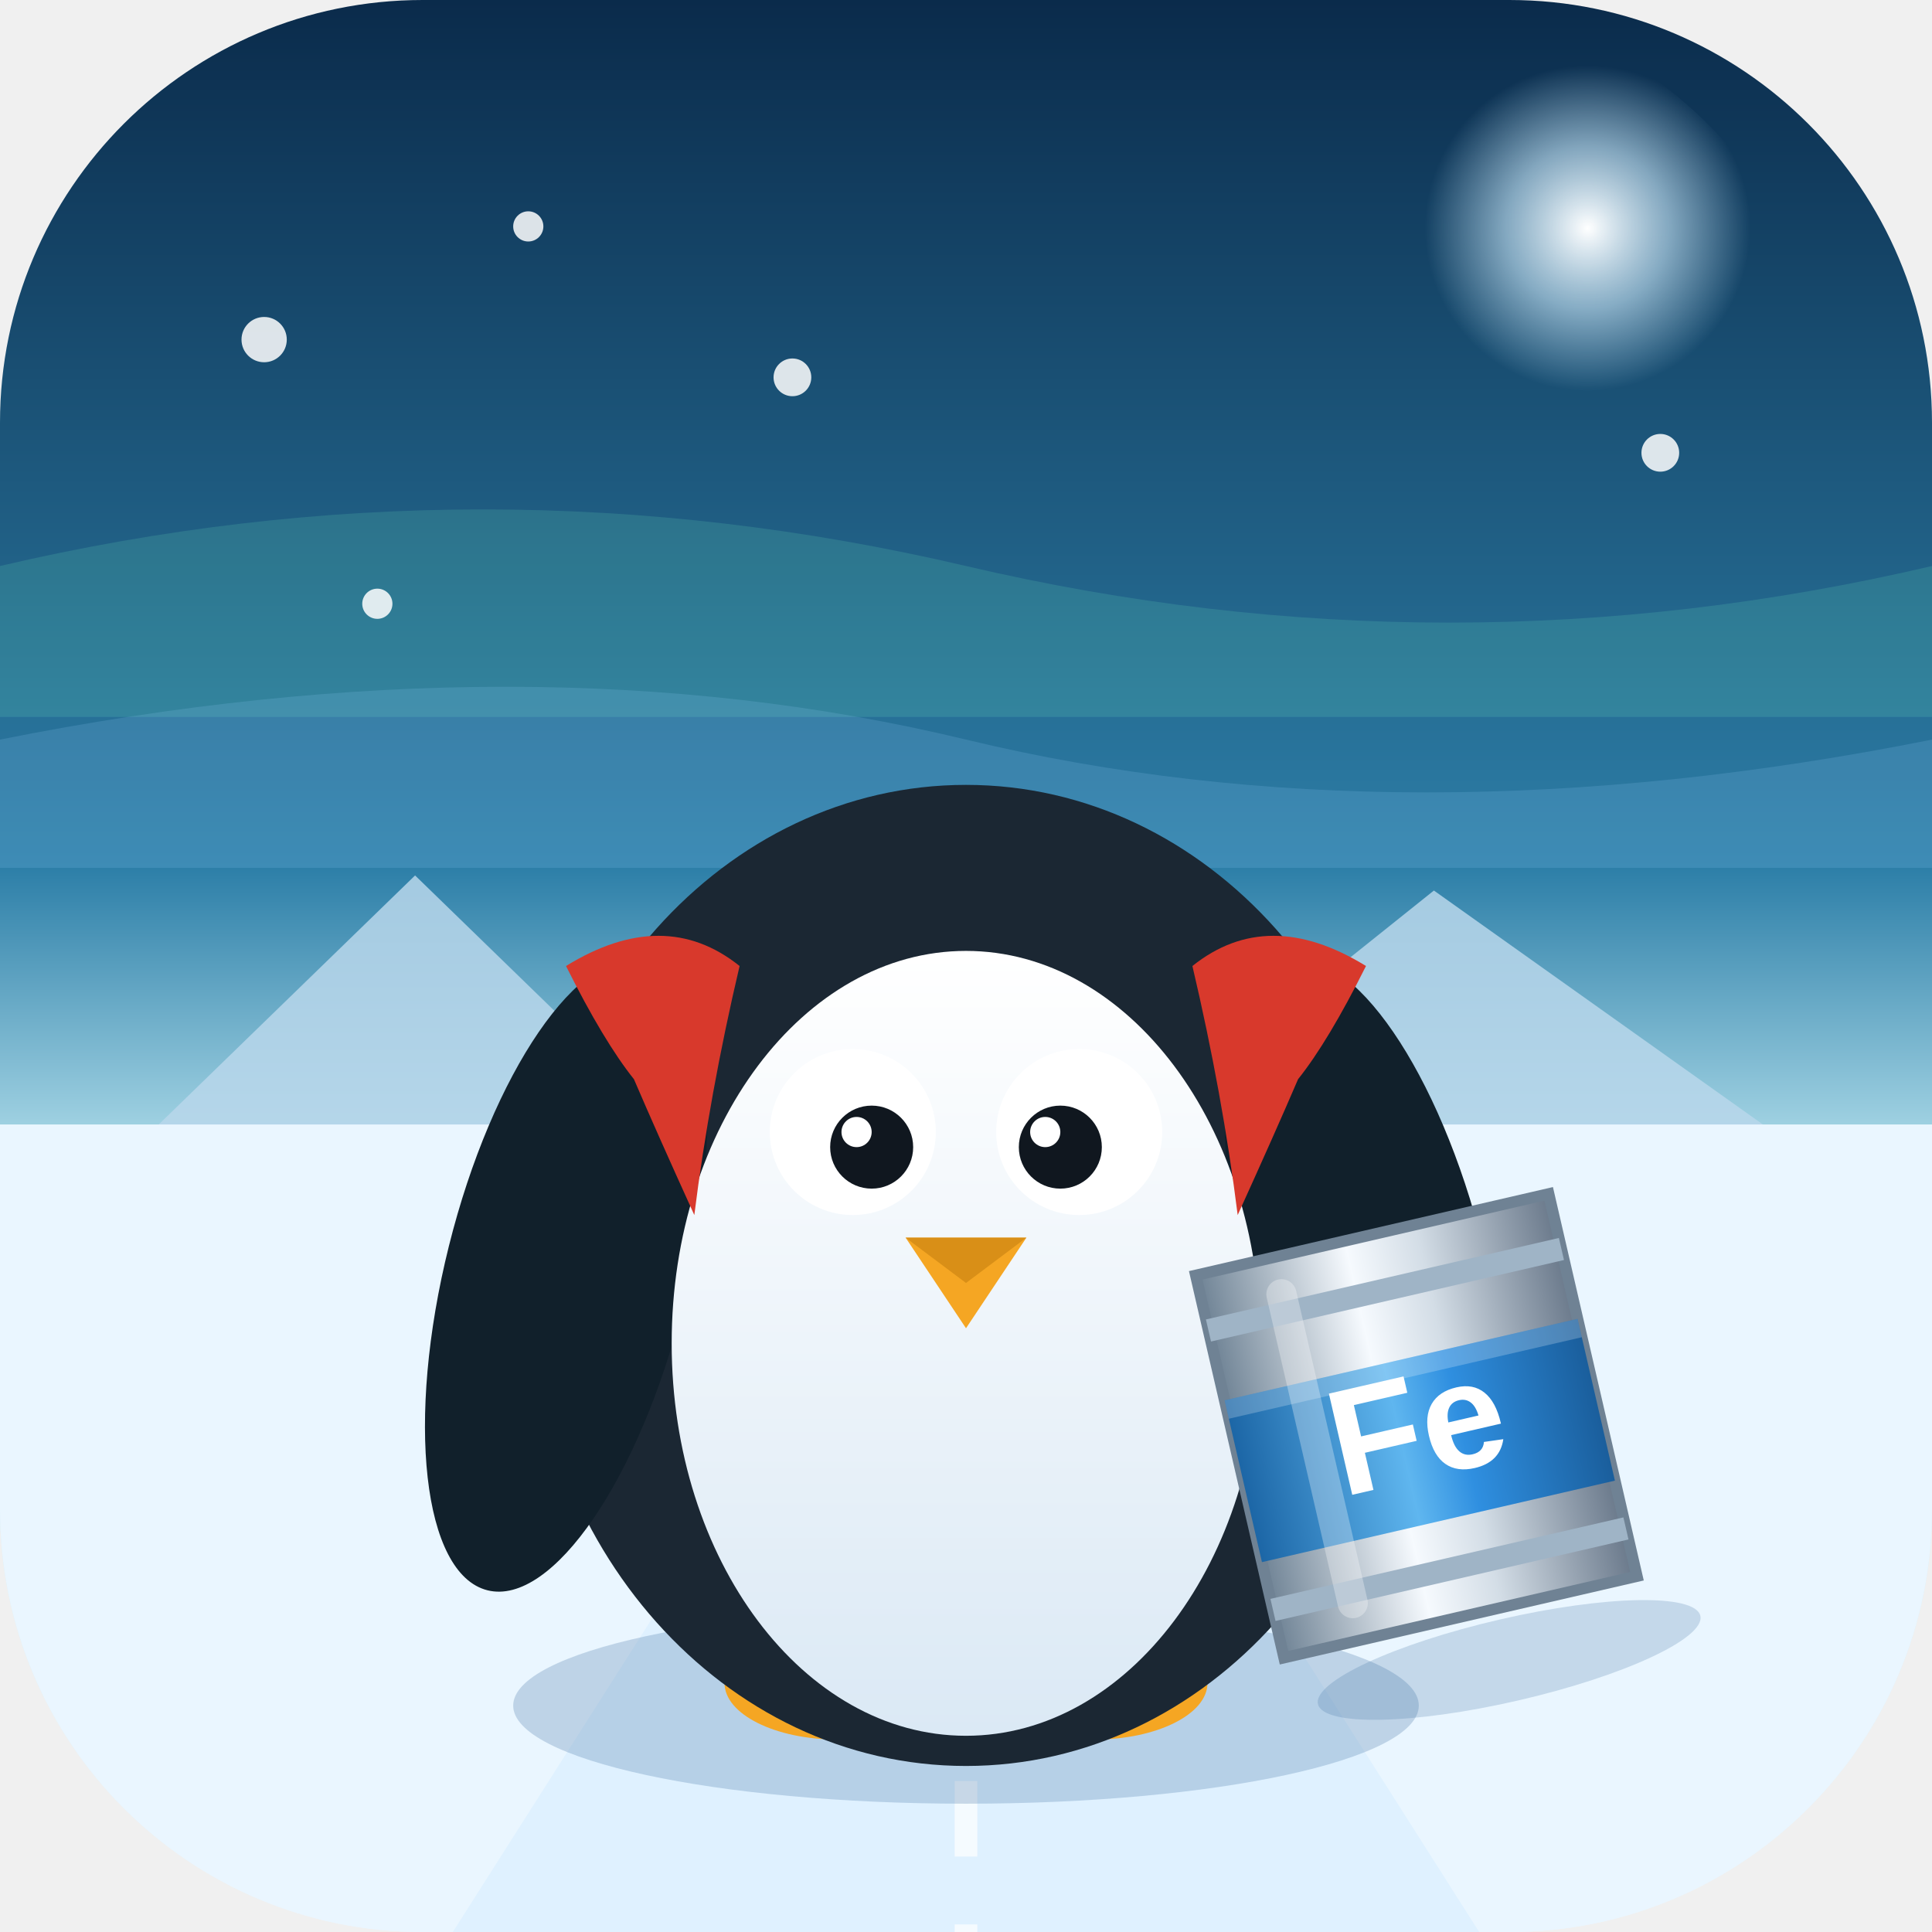
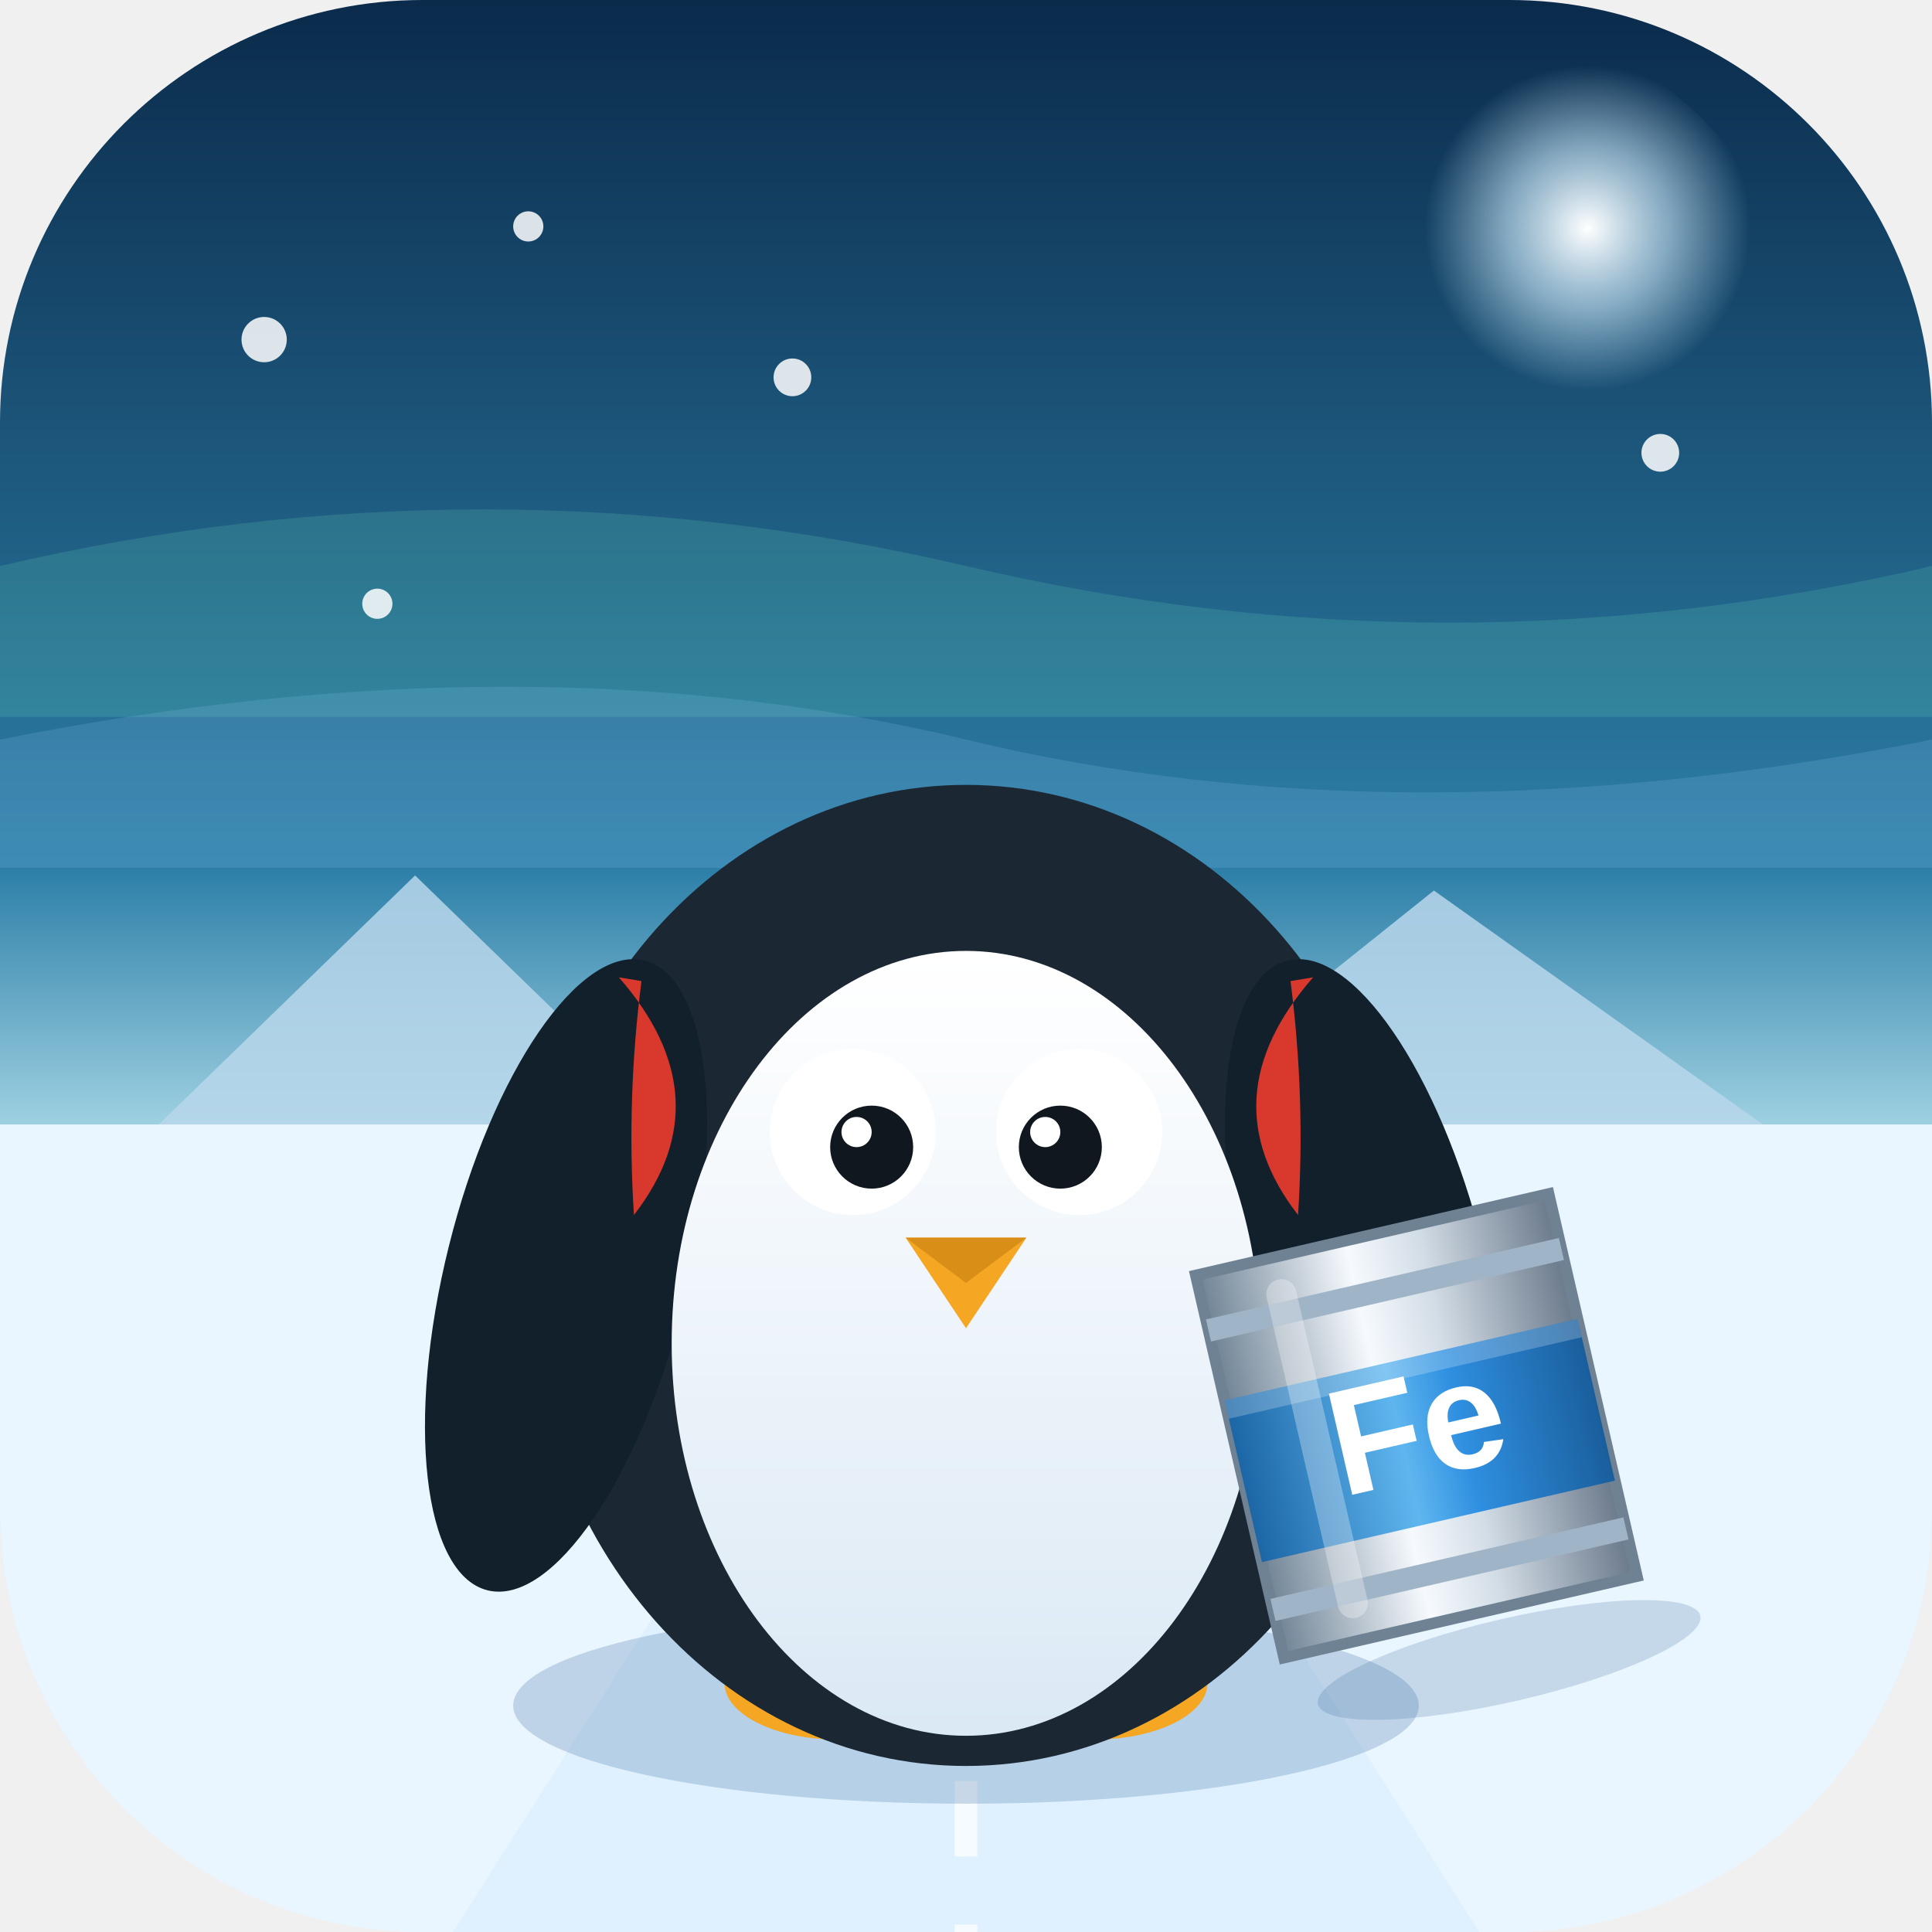
<svg xmlns="http://www.w3.org/2000/svg" width="512" height="512" viewBox="0 0 512 512">
  <defs>
    <linearGradient id="sky" x1="0" y1="0" x2="0" y2="1">
      <stop offset="0" stop-color="#0a2a4a" />
      <stop offset="0.45" stop-color="#2d7fa8" />
      <stop offset="0.62" stop-color="#bfe8f2" />
      <stop offset="1" stop-color="#eaf6ff" />
    </linearGradient>
    <radialGradient id="sun" cx="0.72" cy="0.26" r="0.18">
      <stop offset="0" stop-color="#ffffff" />
      <stop offset="0.5" stop-color="#cfeeff" stop-opacity="0.6" />
      <stop offset="1" stop-color="#cfeeff" stop-opacity="0" />
    </radialGradient>
    <linearGradient id="belly" x1="0" y1="0" x2="0" y2="1">
      <stop offset="0" stop-color="#ffffff" />
      <stop offset="1" stop-color="#dbe9f5" />
    </linearGradient>
    <linearGradient id="tinBody" x1="0" y1="0" x2="1" y2="0">
      <stop offset="0" stop-color="#6f8395" />
      <stop offset="0.42" stop-color="#f6fafe" />
      <stop offset="0.62" stop-color="#d3dde6" />
      <stop offset="1" stop-color="#69788a" />
    </linearGradient>
    <linearGradient id="labelBlue" x1="0" y1="0" x2="1" y2="0">
      <stop offset="0" stop-color="#1c66a6" />
      <stop offset="0.45" stop-color="#5fb6ef" />
      <stop offset="0.62" stop-color="#2f8fe0" />
      <stop offset="1" stop-color="#1a5e9c" />
    </linearGradient>
    <clipPath id="round">
      <rect x="0" y="0" width="512" height="512" rx="112" ry="112" />
    </clipPath>
  </defs>
  <g clip-path="url(#round)">
    <rect width="512" height="512" fill="url(#sky)" />
    <circle cx="368" cy="118" r="120" fill="url(#sun)" />
    <path d="M0 150 Q128 120 256 150 T512 150 V190 H0 Z" fill="#7affc8" opacity="0.14" />
    <path d="M0 196 Q140 168 256 196 T512 196 V230 H0 Z" fill="#9cd2ff" opacity="0.16" />
    <g fill="#b8d7eb" opacity="0.85">
      <polygon points="40,300 110,232 180,300" />
      <polygon points="150,300 230,250 310,300" />
      <polygon points="300,300 380,236 470,300" />
    </g>
    <rect x="0" y="298" width="512" height="214" fill="#eaf6ff" />
    <path d="M256 298 L120 512 H392 Z" fill="#dff1ff" />
    <line x1="256" y1="320" x2="256" y2="512" stroke="#ffffff" stroke-width="6" stroke-dasharray="20 18" opacity="0.7" />
    <g>
      <ellipse cx="256" cy="452" rx="120" ry="26" fill="#3a6da0" opacity="0.25" />
      <ellipse cx="222" cy="446" rx="30" ry="15" fill="#f5a623" />
      <ellipse cx="290" cy="446" rx="30" ry="15" fill="#f5a623" />
      <ellipse cx="256" cy="338" rx="116" ry="130" fill="#1b2733" />
      <ellipse cx="150" cy="338" rx="32" ry="86" fill="#11202b" transform="rotate(14 150 338)" />
      <ellipse cx="362" cy="338" rx="32" ry="86" fill="#11202b" transform="rotate(-14 362 338)" />
      <ellipse cx="256" cy="356" rx="78" ry="104" fill="url(#belly)" />
-       <path d="M150 256 Q176 240 196 256 Q188 290 184 322 Q174 300 168 286 Q160 276 150 256 Z" fill="#d8392c" />
-       <path d="M362 256 Q336 240 316 256 Q324 290 328 322 Q338 300 344 286 Q352 276 362 256 Z" fill="#d8392c" />
+       <path d="M164 259 Q192 291 168 322 Q166 291 170 260 Z" fill="#d8392c" />
+       <path d="M348 259 Q320 291 344 322 Q346 291 342 260 Z" fill="#d8392c" />
      <circle cx="226" cy="300" r="22" fill="#ffffff" />
      <circle cx="286" cy="300" r="22" fill="#ffffff" />
      <circle cx="231" cy="304" r="11" fill="#10171f" />
      <circle cx="281" cy="304" r="11" fill="#10171f" />
      <circle cx="227" cy="300" r="4" fill="#ffffff" />
      <circle cx="277" cy="300" r="4" fill="#ffffff" />
      <polygon points="240,328 272,328 256,352" fill="#f5a623" />
      <polygon points="240,328 272,328 256,340" fill="#d98f17" />
    </g>
    <g transform="translate(374,372) rotate(-13)">
      <ellipse cx="10" cy="72" rx="52" ry="11" fill="#3a6da0" opacity="0.22" />
      <rect x="-48" y="-46" width="96" height="104" fill="url(#tinBody)" stroke="#6f8294" stroke-width="3" />
      <rect x="-48" y="-34" width="96" height="6" fill="#9fb4c6" />
      <rect x="-48" y="42" width="96" height="6" fill="#9fb4c6" />
      <rect x="-48" y="-12" width="96" height="44" fill="url(#labelBlue)" />
      <rect x="-48" y="-12" width="96" height="5" fill="#ffffff" opacity="0.22" />
      <text x="0" y="20" text-anchor="middle" font-family="Arial, sans-serif" font-size="40" font-weight="bold" fill="#ffffff">Fe</text>
      <rect x="-31" y="-40" width="8" height="92" rx="4" fill="#ffffff" opacity="0.3" />
    </g>
    <g fill="#ffffff" opacity="0.85">
      <circle cx="70" cy="90" r="6" />
      <circle cx="140" cy="60" r="4" />
      <circle cx="210" cy="100" r="5" />
      <circle cx="100" cy="160" r="4" />
      <circle cx="440" cy="120" r="5" />
    </g>
  </g>
</svg>
